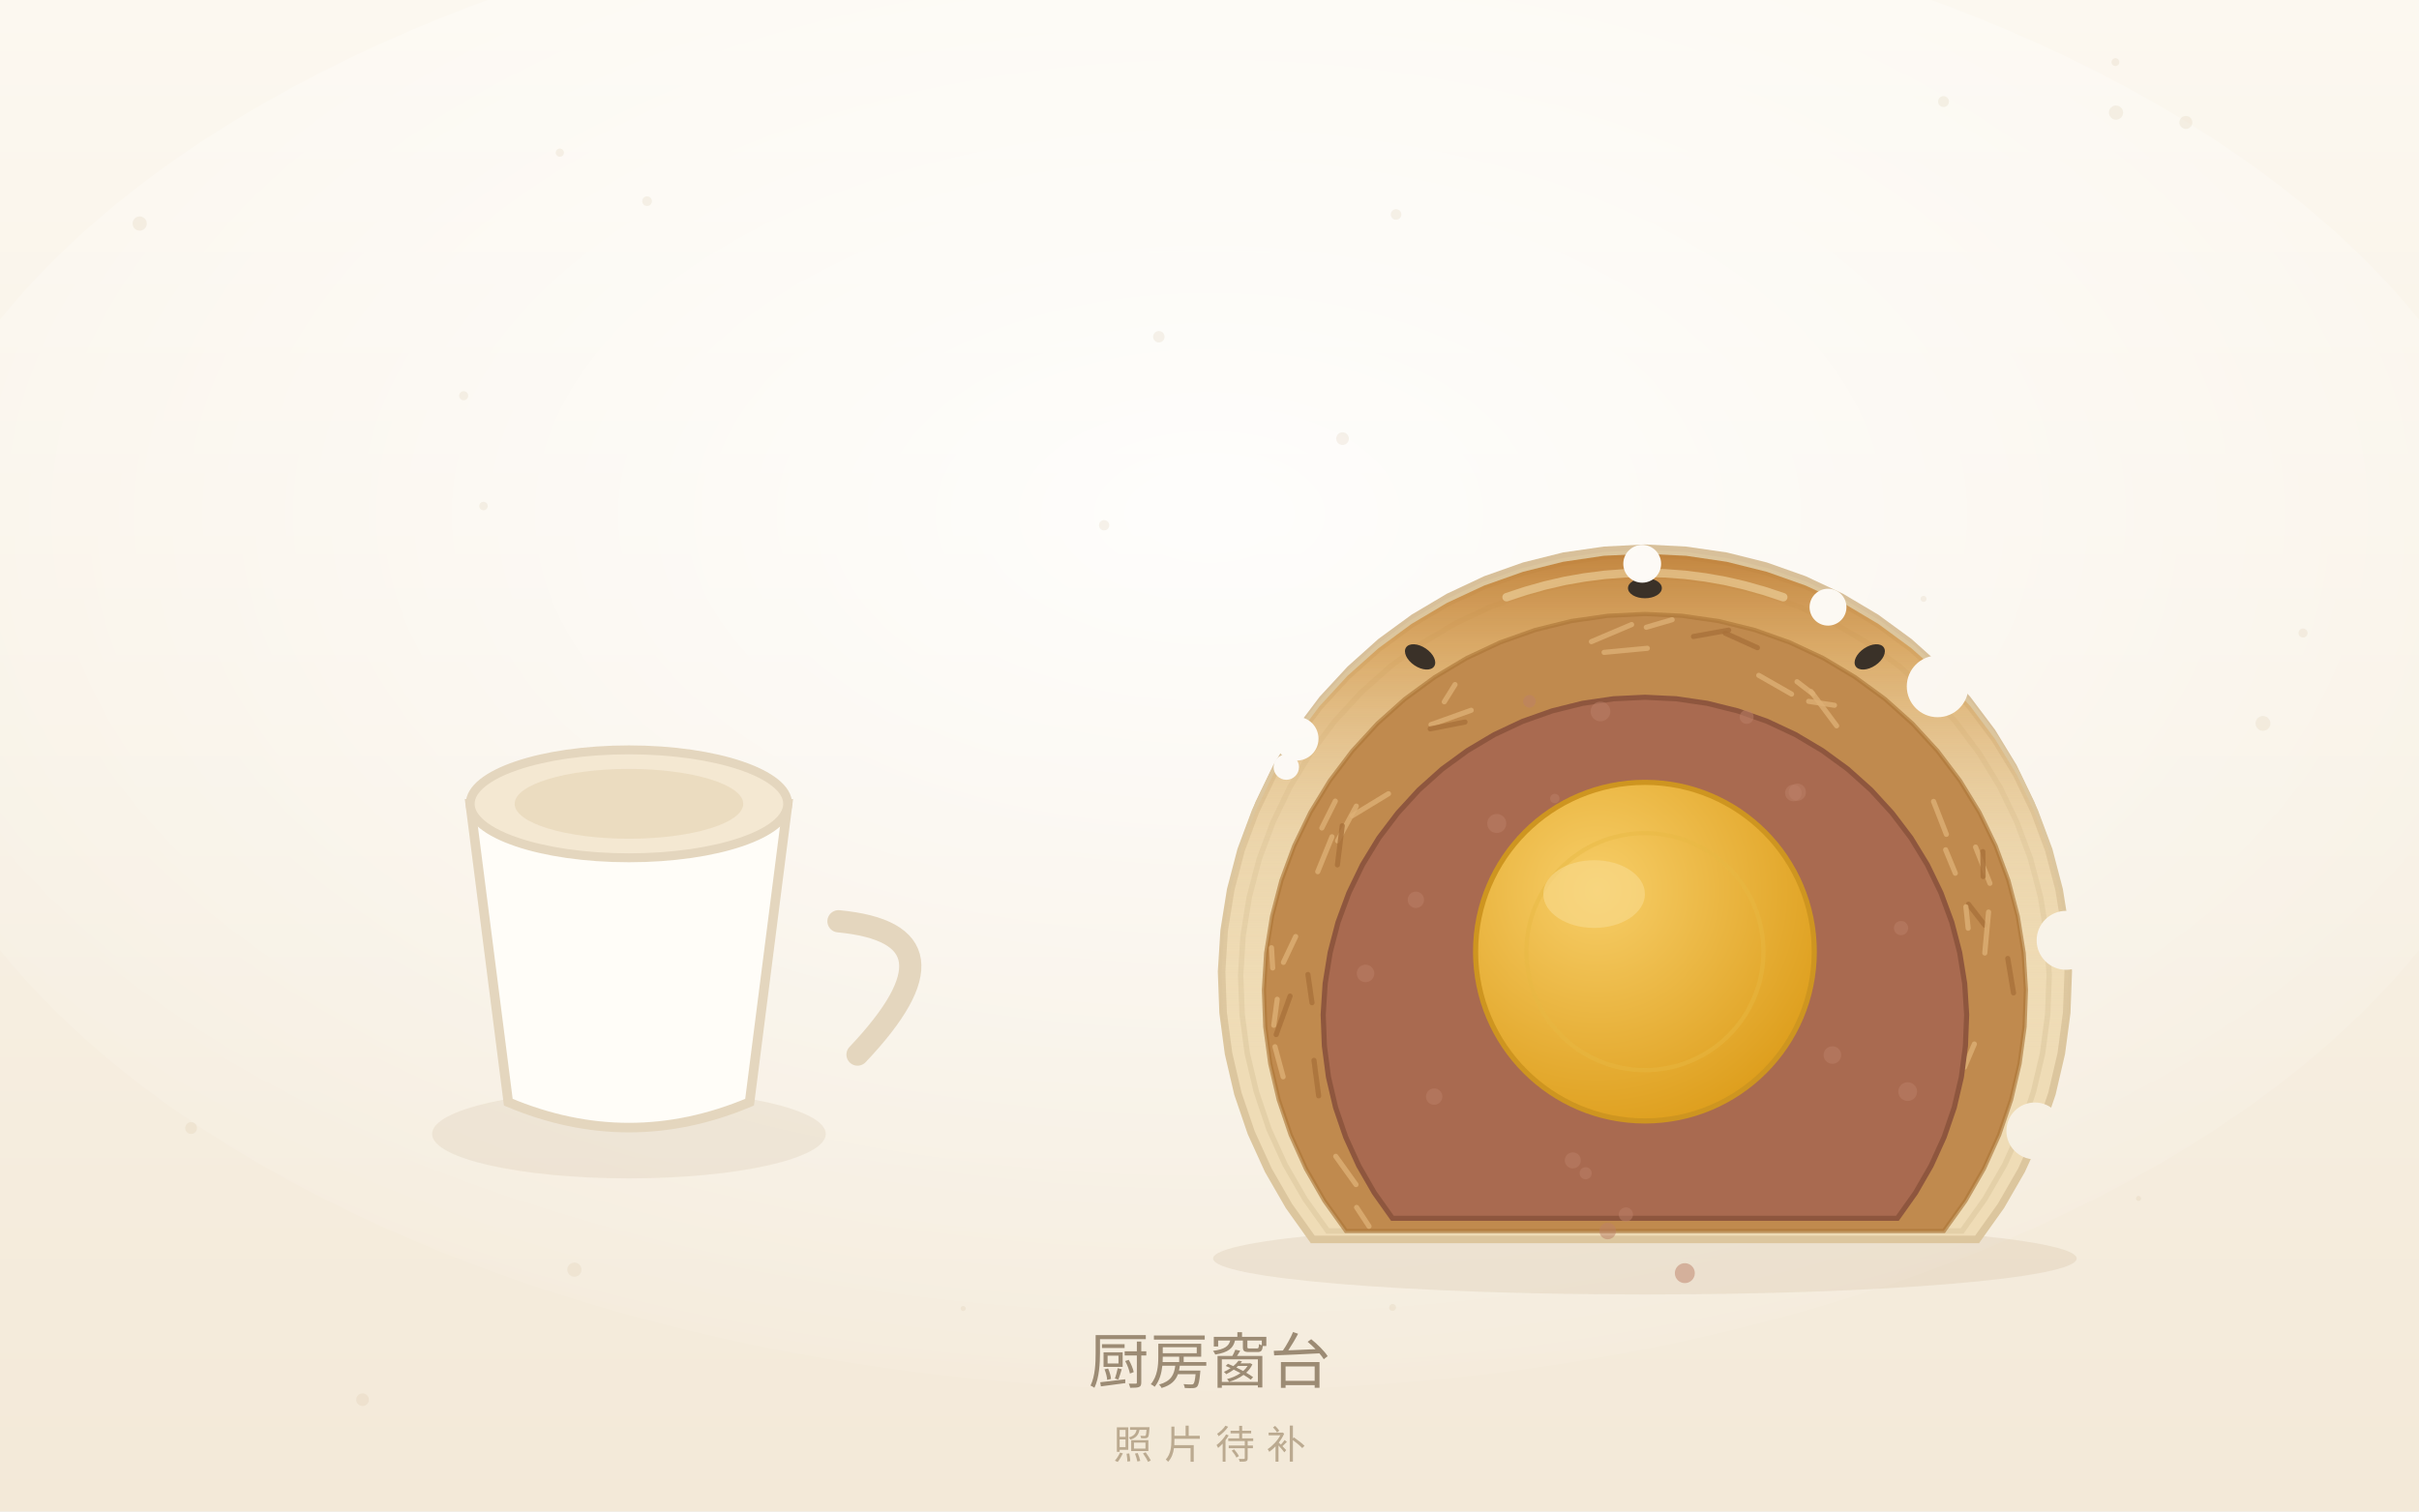
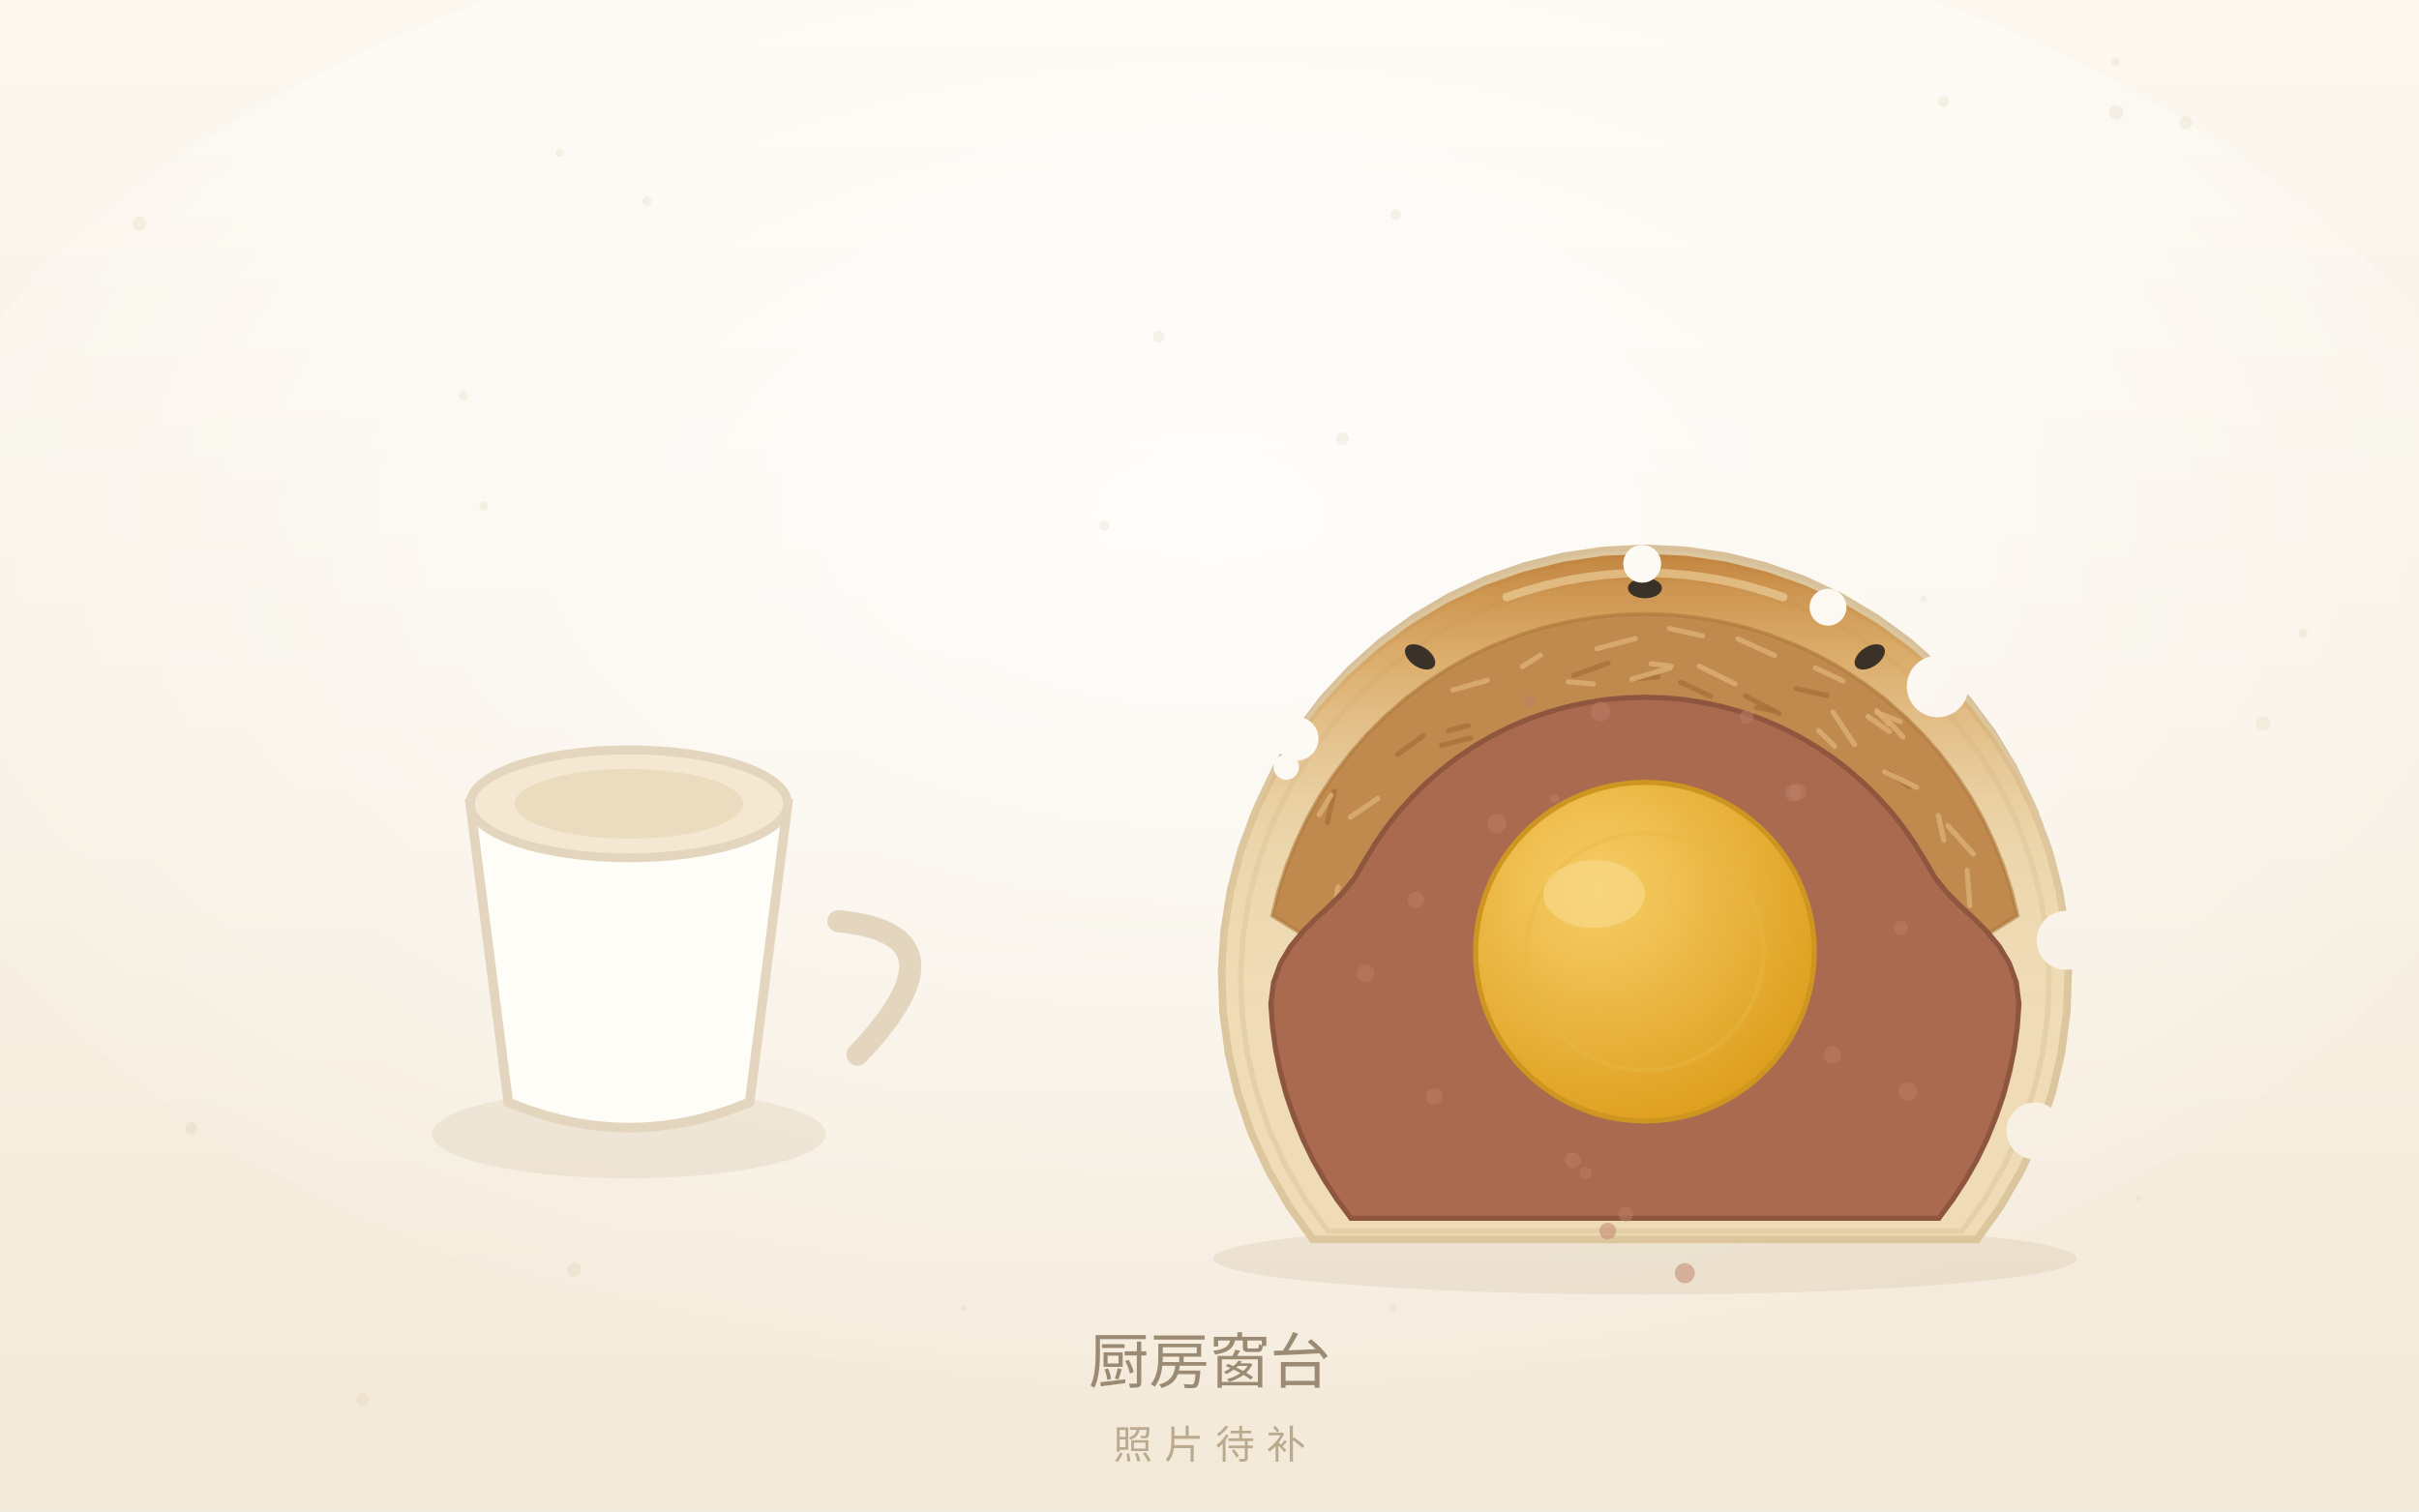
<svg xmlns="http://www.w3.org/2000/svg" viewBox="0 0 1600 1000" width="1600" height="1000" role="img" aria-label="厨房窗台">
  <defs>
    <linearGradient id="bg" x1="0" y1="0" x2="0" y2="1">
      <stop offset="0" stop-color="#FCF8F0" />
      <stop offset="1" stop-color="#F3E9D8" />
    </linearGradient>
    <radialGradient id="glow" cx="50%" cy="42%" r="62%">
      <stop offset="0" stop-color="#FFFFFF" stop-opacity="0.85" />
      <stop offset="1" stop-color="#FFFFFF" stop-opacity="0" />
    </radialGradient>
    <radialGradient id="yolk" cx="36%" cy="32%" r="72%">
      <stop offset="0" stop-color="#F7CE68" />
      <stop offset="1" stop-color="#DE9F1E" />
    </radialGradient>
    <radialGradient id="wash" cx="40%" cy="34%" r="70%">
      <stop offset="0" stop-color="#E9BE84" stop-opacity="0.95" />
      <stop offset="1" stop-color="#D9A75E" stop-opacity="0.75" />
    </radialGradient>
  </defs>
  <rect width="1600" height="1000" fill="url(#bg)" />
  <ellipse cx="800" cy="420" rx="880" ry="500" fill="url(#glow)" />
  <circle cx="1399.6" cy="74.5" r="4.7" fill="#C9B48F" opacity="0.16" />
  <circle cx="1285.5" cy="67.2" r="3.6" fill="#C9B48F" opacity="0.16" />
  <circle cx="1523.3" cy="418.8" r="3" fill="#C9B48F" opacity="0.16" />
  <circle cx="1179.6" cy="545.8" r="4.3" fill="#C9B48F" opacity="0.16" />
  <circle cx="921.1" cy="865" r="2.3" fill="#C9B48F" opacity="0.16" />
  <circle cx="1414.5" cy="792.9" r="1.7" fill="#C9B48F" opacity="0.16" />
  <circle cx="126.4" cy="746.3" r="3.9" fill="#C9B48F" opacity="0.16" />
  <circle cx="923.4" cy="141.9" r="3.5" fill="#C9B48F" opacity="0.16" />
  <circle cx="1272.3" cy="396.2" r="2" fill="#C9B48F" opacity="0.16" />
  <circle cx="239.8" cy="926" r="4.2" fill="#C9B48F" opacity="0.16" />
  <circle cx="92.4" cy="147.9" r="4.7" fill="#C9B48F" opacity="0.16" />
  <circle cx="1496.8" cy="478.6" r="4.9" fill="#C9B48F" opacity="0.16" />
  <circle cx="319.8" cy="334.8" r="2.8" fill="#C9B48F" opacity="0.16" />
  <circle cx="428" cy="133.1" r="3.2" fill="#C9B48F" opacity="0.16" />
  <circle cx="888" cy="290.2" r="4.2" fill="#C9B48F" opacity="0.16" />
  <circle cx="766.5" cy="222.8" r="3.8" fill="#C9B48F" opacity="0.16" />
  <circle cx="730.3" cy="347.5" r="3.4" fill="#C9B48F" opacity="0.16" />
  <circle cx="1445.8" cy="81" r="4.3" fill="#C9B48F" opacity="0.16" />
  <circle cx="379.9" cy="840" r="4.7" fill="#C9B48F" opacity="0.16" />
  <circle cx="1399.2" cy="41.1" r="2.6" fill="#C9B48F" opacity="0.16" />
  <circle cx="370.3" cy="101" r="2.7" fill="#C9B48F" opacity="0.16" />
  <circle cx="1160" cy="436.3" r="3.1" fill="#C9B48F" opacity="0.16" />
  <circle cx="1234.8" cy="463.8" r="1.8" fill="#C9B48F" opacity="0.16" />
  <circle cx="1261.5" cy="600.1" r="3.5" fill="#C9B48F" opacity="0.16" />
  <circle cx="306.7" cy="261.8" r="3" fill="#C9B48F" opacity="0.16" />
  <circle cx="637.1" cy="865.7" r="1.7" fill="#C9B48F" opacity="0.16" />
  <g>
    <g transform="translate(416 620)">
      <ellipse cy="130.2" rx="130.2" ry="29.4" fill="#B79B73" opacity="0.14" />
      <path d="M138.6 -10.5 q 88.2 8.4 12.6 88.2" fill="none" stroke="#E4D6BE" stroke-width="14.7" stroke-linecap="round" />
      <path d="M-105 -88.2 h 210 l -25.2 197.4 q -79.8 33.6 -159.6 0 z" fill="#FFFDF8" stroke="#E4D6BE" stroke-width="6.3" />
      <ellipse cy="-88.2" rx="105" ry="35.7" fill="#F4E8D2" stroke="#E4D6BE" stroke-width="5.9" />
      <ellipse cy="-88.2" rx="75.6" ry="23.1" fill="#E9D9BC" opacity="0.8" />
    </g>
    <g>
      <defs>
        <mask id="nib-1088-820-280" maskUnits="userSpaceOnUse" x="696" y="232" width="784" height="784">
          <rect x="696" y="232" width="784" height="784" fill="#fff" />
          <circle cx="850.8" cy="507.5" r="8.4" fill="#000" />
          <circle cx="1209.1" cy="401.7" r="12.2" fill="#000" />
          <circle cx="1086.2" cy="373" r="12.5" fill="#000" />
          <circle cx="857.6" cy="488.7" r="14.5" fill="#000" />
          <circle cx="860.2" cy="488.1" r="10.9" fill="#000" />
          <circle cx="1366.6" cy="622.1" r="19.5" fill="#000" />
          <circle cx="1281.6" cy="454.1" r="20.4" fill="#000" />
          <circle cx="1345.9" cy="748.2" r="18.8" fill="#000" />
        </mask>
      </defs>
      <ellipse cx="1088" cy="832.6" rx="285.6" ry="23.8" fill="#B79B73" opacity="0.16" />
      <g mask="url(#nib-1088-820-280)">
        <path d="M 868.3 813.8 L 852.5 791.7 L 838.9 768 L 827.6 743.2 L 818.8 717.4 L 812.6 690.9 L 809 663.9 L 808 636.6 L 809.7 609.4 L 814 582.5 L 820.9 556.2 L 830.4 530.6 L 842.2 506.1 L 856.4 482.8 L 872.8 461 L 891.3 441 L 911.6 422.8 L 933.6 406.7 L 957 392.8 L 981.7 381.2 L 1007.4 372.1 L 1033.8 365.5 L 1060.8 361.6 L 1088 360.2 L 1115.2 361.6 L 1142.2 365.5 L 1168.6 372.1 L 1194.3 381.2 L 1219 392.8 L 1242.4 406.7 L 1264.4 422.8 L 1284.7 441 L 1303.2 461 L 1319.6 482.8 L 1333.8 506.1 L 1345.6 530.6 L 1355.1 556.2 L 1362 582.5 L 1366.3 609.4 L 1368 636.6 L 1367 663.9 L 1363.4 690.9 L 1357.2 717.4 L 1348.4 743.2 L 1337.1 768 L 1323.5 791.7 L 1307.7 813.8 Z" fill="#D8C09A" />
        <path d="M 868.3 820 L 852.5 797.8 L 838.9 774.2 L 827.6 749.4 L 818.8 723.6 L 812.6 697 L 809 670 L 808 642.8 L 809.7 615.6 L 814 588.7 L 820.9 562.3 L 830.4 536.8 L 842.2 512.2 L 856.4 489 L 872.8 467.2 L 891.3 447.1 L 911.6 429 L 933.6 412.8 L 957 398.9 L 981.7 387.4 L 1007.4 378.3 L 1033.8 371.7 L 1060.8 367.7 L 1088 366.4 L 1115.2 367.7 L 1142.2 371.7 L 1168.6 378.3 L 1194.3 387.4 L 1219 398.9 L 1242.4 412.8 L 1264.4 429 L 1284.7 447.1 L 1303.2 467.2 L 1319.6 489 L 1333.8 512.2 L 1345.6 536.8 L 1355.1 562.3 L 1362 588.7 L 1366.3 615.6 L 1368 642.8 L 1367 670 L 1363.4 697 L 1357.2 723.6 L 1348.4 749.4 L 1337.1 774.2 L 1323.5 797.8 L 1307.7 820 Z" fill="#EFDCB6" stroke="#DCC69E" stroke-width="5" />
        <path d="M 878.2 814.4 L 863.1 793.2 L 850.1 770.7 L 839.3 747 L 831 722.3 L 825 697 L 821.6 671.2 L 820.6 645.2 L 822.2 619.2 L 826.3 593.5 L 832.9 568.3 L 842 543.9 L 853.3 520.5 L 866.9 498.3 L 882.5 477.5 L 900.1 458.3 L 919.5 441 L 940.5 425.6 L 962.9 412.3 L 986.5 401.2 L 1011 392.5 L 1036.3 386.3 L 1062 382.5 L 1088 381.2 L 1114 382.5 L 1139.7 386.3 L 1165 392.5 L 1189.5 401.2 L 1213.1 412.3 L 1235.5 425.6 L 1256.5 441 L 1275.9 458.3 L 1293.5 477.5 L 1309.1 498.3 L 1322.7 520.5 L 1334 543.9 L 1343.1 568.3 L 1349.7 593.5 L 1353.8 619.2 L 1355.4 645.2 L 1354.4 671.2 L 1351 697 L 1345 722.3 L 1336.7 747 L 1325.9 770.7 L 1312.9 793.2 L 1297.8 814.4 Z" fill="none" stroke="#E4D0A8" stroke-width="3.6" />
        <linearGradient id="wash-1088-820-280" gradientUnits="userSpaceOnUse" x1="0" y1="366.4" x2="0" y2="820">
          <stop offset="0" stop-color="#BE7C33" stop-opacity="0.9" />
          <stop offset="0.14" stop-color="#D2974A" stop-opacity="0.72" />
          <stop offset="0.42" stop-color="#E6C795" stop-opacity="0.34" />
          <stop offset="0.72" stop-color="#EFDCB6" stop-opacity="0" />
        </linearGradient>
        <path d="M 868.3 820 L 852.5 797.8 L 838.9 774.2 L 827.6 749.4 L 818.8 723.6 L 812.6 697 L 809 670 L 808 642.8 L 809.7 615.6 L 814 588.7 L 820.9 562.3 L 830.4 536.8 L 842.2 512.2 L 856.4 489 L 872.8 467.2 L 891.3 447.1 L 911.6 429 L 933.6 412.8 L 957 398.9 L 981.7 387.4 L 1007.4 378.3 L 1033.8 371.7 L 1060.8 367.7 L 1088 366.4 L 1115.2 367.7 L 1142.2 371.7 L 1168.6 378.3 L 1194.3 387.4 L 1219 398.9 L 1242.4 412.8 L 1264.4 429 L 1284.7 447.1 L 1303.2 467.2 L 1319.6 489 L 1333.8 512.2 L 1345.6 536.8 L 1355.1 562.3 L 1362 588.7 L 1366.3 615.6 L 1368 642.8 L 1367 670 L 1363.4 697 L 1357.2 723.6 L 1348.4 749.4 L 1337.1 774.2 L 1323.5 797.8 L 1307.7 820 Z" fill="url(#wash-1088-820-280)" />
        <path d="M 996.5 395.1 L 1009.2 390.9 L 1022 387.3 L 1035 384.3 L 1048.1 382 L 1061.4 380.3 L 1074.7 379.3 L 1088 379 L 1101.3 379.3 L 1114.6 380.3 L 1127.9 382 L 1141 384.3 L 1154 387.3 L 1166.8 390.9 L 1179.5 395.1" fill="none" stroke="#F7E3B4" stroke-width="5.6" stroke-linecap="round" opacity="0.5" />
        <clipPath id="floss-1088-820-280">
-           <path d="M 890.3 814.4 L 876 794.4 L 863.8 773.2 L 853.7 750.8 L 845.8 727.6 L 840.2 703.7 L 836.9 679.4 L 836 654.9 L 837.5 630.4 L 841.4 606.2 L 847.6 582.5 L 856.1 559.5 L 866.8 537.4 L 879.6 516.5 L 894.4 496.9 L 911 478.8 L 929.2 462.5 L 949 448 L 970.1 435.4 L 992.3 425 L 1015.4 416.8 L 1039.2 410.9 L 1063.5 407.4 L 1088 406.2 L 1112.5 407.4 L 1136.8 410.9 L 1160.6 416.8 L 1183.7 425 L 1205.9 435.4 L 1227 448 L 1246.8 462.5 L 1265 478.8 L 1281.6 496.9 L 1296.4 516.5 L 1309.2 537.4 L 1319.9 559.5 L 1328.4 582.5 L 1334.6 606.2 L 1338.5 630.4 L 1340 654.9 L 1339.1 679.4 L 1335.8 703.7 L 1330.2 727.6 L 1322.3 750.8 L 1312.2 773.2 L 1300 794.4 L 1285.7 814.4 Z" />
+           <path d="M 841.5 605.8 L 845.6 589.1 L 850.9 572.8 L 857.3 556.9 L 864.7 541.4 L 873.1 526.5 L 882.6 512.2 L 893 498.5 L 904.3 485.7 L 916.5 473.6 L 929.4 462.3 L 943.1 452 L 957.5 442.6 L 972.4 434.2 L 987.9 426.9 L 1003.9 420.6 L 1020.2 415.4 L 1036.9 411.4 L 1053.8 408.5 L 1070.9 406.7 L 1088 406.2 L 1105.1 406.7 L 1122.2 408.5 L 1139.1 411.4 L 1155.8 415.4 L 1172.1 420.6 L 1188.1 426.9 L 1203.6 434.2 L 1218.5 442.6 L 1232.9 452 L 1246.6 462.3 L 1259.5 473.6 L 1271.7 485.7 L 1283 498.5 L 1293.4 512.2 L 1302.9 526.5 L 1311.3 541.4 L 1318.7 556.9 L 1325.1 572.8 L 1330.4 589.1 L 1334.5 605.8 L 1296.1 629.8 L 1292.7 615.8 L 1288.2 602 L 1282.9 588.5 L 1276.6 575.5 L 1269.4 562.9 L 1261.5 550.8 L 1252.7 539.3 L 1243.1 528.4 L 1232.9 518.2 L 1221.9 508.7 L 1210.4 500 L 1198.2 492 L 1185.6 485 L 1172.5 478.8 L 1159 473.5 L 1145.2 469.1 L 1131.2 465.7 L 1116.9 463.2 L 1102.5 461.8 L 1088 461.3 L 1073.5 461.8 L 1059.1 463.2 L 1044.8 465.7 L 1030.8 469.1 L 1017 473.5 L 1003.5 478.8 L 990.4 485 L 977.8 492 L 965.6 500 L 954.1 508.7 L 943.1 518.2 L 932.9 528.4 L 923.3 539.3 L 914.5 550.8 L 906.6 562.9 L 899.4 575.5 L 893.1 588.5 L 887.8 602 L 883.3 615.8 L 879.9 629.8 Z" />
        </clipPath>
-         <path d="M 890.3 814.4 L 876 794.4 L 863.8 773.2 L 853.7 750.8 L 845.8 727.6 L 840.2 703.7 L 836.9 679.4 L 836 654.9 L 837.5 630.4 L 841.4 606.2 L 847.6 582.5 L 856.1 559.5 L 866.8 537.4 L 879.6 516.5 L 894.4 496.9 L 911 478.8 L 929.2 462.5 L 949 448 L 970.1 435.4 L 992.3 425 L 1015.4 416.8 L 1039.2 410.9 L 1063.5 407.4 L 1088 406.2 L 1112.5 407.4 L 1136.8 410.9 L 1160.6 416.8 L 1183.7 425 L 1205.9 435.4 L 1227 448 L 1246.8 462.5 L 1265 478.8 L 1281.6 496.9 L 1296.4 516.5 L 1309.2 537.4 L 1319.9 559.5 L 1328.4 582.5 L 1334.6 606.2 L 1338.5 630.4 L 1340 654.9 L 1339.1 679.4 L 1335.8 703.7 L 1330.2 727.6 L 1322.3 750.8 L 1312.2 773.2 L 1300 794.4 L 1285.7 814.4 Z" fill="#C08A4E" />
-         <path d="M 890.3 814.4 L 876 794.4 L 863.8 773.2 L 853.7 750.8 L 845.8 727.6 L 840.2 703.7 L 836.9 679.4 L 836 654.9 L 837.5 630.4 L 841.4 606.2 L 847.6 582.5 L 856.1 559.5 L 866.8 537.4 L 879.6 516.5 L 894.4 496.9 L 911 478.8 L 929.2 462.5 L 949 448 L 970.1 435.4 L 992.3 425 L 1015.4 416.8 L 1039.2 410.9 L 1063.5 407.4 L 1088 406.2 L 1112.5 407.4 L 1136.8 410.9 L 1160.6 416.8 L 1183.7 425 L 1205.9 435.4 L 1227 448 L 1246.8 462.5 L 1265 478.8 L 1281.6 496.9 L 1296.4 516.5 L 1309.2 537.4 L 1319.9 559.5 L 1328.4 582.5 L 1334.6 606.2 L 1338.5 630.4 L 1340 654.9 L 1339.1 679.4 L 1335.8 703.7 L 1330.2 727.6 L 1322.3 750.8 L 1312.2 773.2 L 1300 794.4 L 1285.7 814.4 Z" fill="none" stroke="#AC7638" stroke-width="2.8" opacity="0.65" />
+         <path d="M 841.5 605.8 L 845.6 589.1 L 850.9 572.8 L 857.3 556.9 L 864.7 541.4 L 873.1 526.5 L 882.6 512.2 L 893 498.5 L 904.3 485.7 L 916.5 473.6 L 929.4 462.3 L 943.1 452 L 957.5 442.6 L 972.4 434.2 L 987.9 426.9 L 1003.9 420.6 L 1020.2 415.4 L 1036.9 411.4 L 1053.8 408.5 L 1070.9 406.7 L 1088 406.2 L 1105.1 406.7 L 1122.2 408.5 L 1139.1 411.4 L 1155.8 415.4 L 1172.1 420.6 L 1188.1 426.9 L 1203.6 434.2 L 1218.5 442.6 L 1232.9 452 L 1246.6 462.3 L 1259.5 473.6 L 1271.7 485.7 L 1283 498.5 L 1293.4 512.2 L 1302.9 526.5 L 1311.3 541.4 L 1318.7 556.9 L 1325.1 572.8 L 1330.4 589.1 L 1334.5 605.8 L 1296.1 629.8 L 1292.7 615.8 L 1288.2 602 L 1282.9 588.5 L 1276.6 575.5 L 1269.4 562.9 L 1261.5 550.8 L 1252.7 539.3 L 1243.1 528.4 L 1232.9 518.2 L 1221.9 508.7 L 1210.4 500 L 1198.2 492 L 1185.6 485 L 1172.5 478.8 L 1159 473.5 L 1145.2 469.1 L 1131.2 465.7 L 1116.9 463.2 L 1102.5 461.8 L 1088 461.3 L 1073.5 461.8 L 1059.1 463.2 L 1044.8 465.7 L 1030.8 469.1 L 1017 473.5 L 1003.5 478.8 L 990.4 485 L 977.8 492 L 965.6 500 L 954.1 508.7 L 943.1 518.2 L 932.9 528.4 L 923.3 539.3 L 914.5 550.8 L 906.6 562.9 L 899.4 575.5 L 893.1 588.5 L 887.8 602 L 883.3 615.8 L 879.9 629.8 Z" fill="#C08A4E" />
+         <path d="M 841.5 605.8 L 845.6 589.1 L 850.9 572.8 L 857.3 556.9 L 864.7 541.4 L 873.1 526.5 L 882.6 512.2 L 893 498.5 L 904.3 485.7 L 916.5 473.6 L 929.4 462.3 L 943.1 452 L 957.5 442.6 L 972.4 434.2 L 987.9 426.9 L 1003.9 420.6 L 1020.2 415.4 L 1036.9 411.4 L 1053.8 408.5 L 1070.9 406.7 L 1088 406.2 L 1105.1 406.7 L 1122.2 408.5 L 1139.1 411.4 L 1155.8 415.4 L 1172.1 420.6 L 1188.1 426.9 L 1203.6 434.2 L 1218.5 442.6 L 1232.9 452 L 1246.6 462.3 L 1259.5 473.6 L 1271.7 485.7 L 1283 498.5 L 1293.4 512.2 L 1302.9 526.5 L 1311.3 541.4 L 1318.7 556.9 L 1325.1 572.8 L 1330.4 589.1 L 1334.5 605.8 L 1296.1 629.8 L 1292.7 615.8 L 1288.2 602 L 1282.9 588.5 L 1276.6 575.5 L 1269.4 562.9 L 1261.5 550.8 L 1252.7 539.3 L 1243.1 528.4 L 1232.9 518.2 L 1221.9 508.7 L 1210.4 500 L 1198.2 492 L 1185.6 485 L 1172.5 478.8 L 1159 473.5 L 1145.2 469.1 L 1131.2 465.7 L 1116.9 463.2 L 1102.5 461.8 L 1088 461.3 L 1073.5 461.8 L 1059.1 463.2 L 1044.8 465.7 L 1030.8 469.1 L 1017 473.5 L 1003.5 478.8 L 990.4 485 L 977.8 492 L 965.6 500 L 954.1 508.7 L 943.1 518.2 L 932.9 528.4 L 923.3 539.3 L 914.5 550.8 L 906.6 562.9 L 899.4 575.5 L 893.1 588.5 L 887.8 602 L 883.3 615.8 L 879.9 629.8 Z" fill="none" stroke="#AC7638" stroke-width="2.5" opacity="0.6" />
        <g clip-path="url(#floss-1088-820-280)">
-           <line x1="867.8" y1="663.4" x2="865.1" y2="644.7" stroke="#A9713A" stroke-width="3.4" stroke-linecap="round" opacity="0.8" />
-           <line x1="977.9" y1="853" x2="964.8" y2="836.7" stroke="#A9713A" stroke-width="3.4" stroke-linecap="round" opacity="0.8" />
-           <line x1="946.5" y1="479.4" x2="973.1" y2="469.9" stroke="#DDAF74" stroke-width="3.4" stroke-linecap="round" opacity="0.8" />
-           <line x1="894.4" y1="539.7" x2="918.4" y2="525.1" stroke="#DDAF74" stroke-width="3.4" stroke-linecap="round" opacity="0.8" />
-           <line x1="1197.9" y1="457.5" x2="1214.8" y2="480.2" stroke="#DDAF74" stroke-width="3.4" stroke-linecap="round" opacity="0.8" />
-           <line x1="960.7" y1="857.2" x2="943.3" y2="850.5" stroke="#A9713A" stroke-width="3.4" stroke-linecap="round" opacity="0.8" />
-           <line x1="1188.6" y1="451" x2="1199" y2="459" stroke="#DDAF74" stroke-width="3.4" stroke-linecap="round" opacity="0.8" />
-           <line x1="1196.3" y1="464" x2="1213.4" y2="466.6" stroke="#DDAF74" stroke-width="3.4" stroke-linecap="round" opacity="0.8" />
-           <line x1="871.6" y1="576.7" x2="881" y2="553.6" stroke="#DDAF74" stroke-width="3.4" stroke-linecap="round" opacity="0.8" />
-           <line x1="1059.5" y1="906.7" x2="1034.7" y2="900.4" stroke="#DDAF74" stroke-width="3.4" stroke-linecap="round" opacity="0.8" />
-           <line x1="896.9" y1="783.7" x2="883.5" y2="765" stroke="#DDAF74" stroke-width="3.4" stroke-linecap="round" opacity="0.8" />
-           <line x1="905.5" y1="811.3" x2="897.3" y2="798.8" stroke="#DDAF74" stroke-width="3.4" stroke-linecap="round" opacity="0.8" />
-           <line x1="1305.9" y1="690.7" x2="1299.4" y2="706" stroke="#DDAF74" stroke-width="3.4" stroke-linecap="round" opacity="0.8" />
-           <line x1="955.3" y1="464.3" x2="962.4" y2="452.9" stroke="#DDAF74" stroke-width="3.4" stroke-linecap="round" opacity="0.8" />
-           <line x1="1278.9" y1="530.2" x2="1287.4" y2="552" stroke="#DDAF74" stroke-width="3.4" stroke-linecap="round" opacity="0.8" />
-           <line x1="1210.9" y1="858" x2="1195.7" y2="872.6" stroke="#A9713A" stroke-width="3.4" stroke-linecap="round" opacity="0.8" />
-           <line x1="946" y1="482.2" x2="969" y2="477.7" stroke="#A9713A" stroke-width="3.4" stroke-linecap="round" opacity="0.8" />
-           <line x1="1156.6" y1="887.4" x2="1138.2" y2="886.5" stroke="#DDAF74" stroke-width="3.4" stroke-linecap="round" opacity="0.8" />
-           <line x1="1120.1" y1="421.1" x2="1143.4" y2="416.9" stroke="#A9713A" stroke-width="3.4" stroke-linecap="round" opacity="0.8" />
-           <line x1="848.7" y1="712.4" x2="843.3" y2="692.5" stroke="#DDAF74" stroke-width="3.4" stroke-linecap="round" opacity="0.8" />
-           <line x1="942.5" y1="838.3" x2="925.8" y2="831.6" stroke="#A9713A" stroke-width="3.4" stroke-linecap="round" opacity="0.8" />
-           <line x1="1306.7" y1="560.4" x2="1316.2" y2="584.4" stroke="#DDAF74" stroke-width="3.4" stroke-linecap="round" opacity="0.8" />
-           <line x1="1156.8" y1="864.9" x2="1135.2" y2="874.2" stroke="#A9713A" stroke-width="3.4" stroke-linecap="round" opacity="0.8" />
-           <line x1="872.2" y1="725" x2="869.1" y2="701.5" stroke="#A9713A" stroke-width="3.4" stroke-linecap="round" opacity="0.8" />
-           <line x1="1061" y1="431.6" x2="1089.6" y2="428.9" stroke="#DDAF74" stroke-width="3.4" stroke-linecap="round" opacity="0.8" />
-           <line x1="1311.5" y1="563.4" x2="1311.7" y2="579.9" stroke="#A9713A" stroke-width="3.4" stroke-linecap="round" opacity="0.8" />
-           <line x1="874.3" y1="547.8" x2="883.2" y2="530" stroke="#DDAF74" stroke-width="3.4" stroke-linecap="round" opacity="0.8" />
-           <line x1="1080.1" y1="899.9" x2="1063.7" y2="905.1" stroke="#A9713A" stroke-width="3.4" stroke-linecap="round" opacity="0.8" />
-           <line x1="1088.9" y1="415" x2="1106" y2="410" stroke="#DDAF74" stroke-width="3.4" stroke-linecap="round" opacity="0.8" />
-           <line x1="1163.3" y1="446.8" x2="1185" y2="459.2" stroke="#DDAF74" stroke-width="3.4" stroke-linecap="round" opacity="0.8" />
-           <line x1="884.7" y1="556.3" x2="897.1" y2="533.3" stroke="#DDAF74" stroke-width="3.4" stroke-linecap="round" opacity="0.8" />
-           <line x1="1052.6" y1="424.5" x2="1079.2" y2="413.2" stroke="#DDAF74" stroke-width="3.4" stroke-linecap="round" opacity="0.8" />
-           <line x1="1119.9" y1="890.5" x2="1097.2" y2="896.7" stroke="#A9713A" stroke-width="3.4" stroke-linecap="round" opacity="0.8" />
-           <line x1="1141.1" y1="418.9" x2="1162.4" y2="428.5" stroke="#A9713A" stroke-width="3.4" stroke-linecap="round" opacity="0.8" />
-           <line x1="1302" y1="598.2" x2="1312.8" y2="612.1" stroke="#A9713A" stroke-width="3.4" stroke-linecap="round" opacity="0.8" />
-           <line x1="1286.9" y1="562.2" x2="1293.3" y2="577.7" stroke="#DDAF74" stroke-width="3.4" stroke-linecap="round" opacity="0.8" />
-           <line x1="1315.3" y1="603.4" x2="1312.8" y2="630.5" stroke="#DDAF74" stroke-width="3.4" stroke-linecap="round" opacity="0.8" />
-           <line x1="848.9" y1="636.7" x2="857" y2="619.6" stroke="#DDAF74" stroke-width="3.4" stroke-linecap="round" opacity="0.8" />
-           <line x1="1328" y1="634.1" x2="1331.8" y2="656.9" stroke="#A9713A" stroke-width="3.4" stroke-linecap="round" opacity="0.8" />
-           <line x1="1163" y1="872.6" x2="1141.1" y2="870.6" stroke="#A9713A" stroke-width="3.4" stroke-linecap="round" opacity="0.8" />
-           <line x1="842.5" y1="678.3" x2="844.8" y2="661.1" stroke="#DDAF74" stroke-width="3.4" stroke-linecap="round" opacity="0.8" />
-           <line x1="844.1" y1="684.5" x2="853.3" y2="659" stroke="#A9713A" stroke-width="3.4" stroke-linecap="round" opacity="0.8" />
-           <line x1="884.6" y1="572.2" x2="887.8" y2="546.3" stroke="#A9713A" stroke-width="3.4" stroke-linecap="round" opacity="0.8" />
-           <line x1="1300.3" y1="599.9" x2="1301.8" y2="614.1" stroke="#DDAF74" stroke-width="3.4" stroke-linecap="round" opacity="0.8" />
-           <line x1="841.8" y1="640.4" x2="841" y2="627" stroke="#DDAF74" stroke-width="3.4" stroke-linecap="round" opacity="0.8" />
-           <line x1="1224.2" y1="853.9" x2="1203.7" y2="866.8" stroke="#DDAF74" stroke-width="3.4" stroke-linecap="round" opacity="0.8" />
+           <line x1="1082.7" y1="449.1" x2="1096.6" y2="447.7" stroke="#A9713A" stroke-width="3.4" stroke-linecap="round" opacity="0.8" />
+           <line x1="877.9" y1="544.2" x2="882.6" y2="523.4" stroke="#A9713A" stroke-width="3.4" stroke-linecap="round" opacity="0.8" />
+           <line x1="1249.8" y1="478" x2="1258.6" y2="487.5" stroke="#DDAF74" stroke-width="3.4" stroke-linecap="round" opacity="0.8" />
+           <line x1="1288.3" y1="546.2" x2="1305.2" y2="565" stroke="#DDAF74" stroke-width="3.4" stroke-linecap="round" opacity="0.8" />
+           <line x1="1249" y1="510.9" x2="1262.8" y2="520.5" stroke="#A9713A" stroke-width="3.4" stroke-linecap="round" opacity="0.8" />
+           <line x1="1246.6" y1="510.6" x2="1267.7" y2="520.9" stroke="#DDAF74" stroke-width="3.4" stroke-linecap="round" opacity="0.8" />
+           <line x1="953.5" y1="493.1" x2="972.8" y2="488.2" stroke="#A9713A" stroke-width="3.4" stroke-linecap="round" opacity="0.8" />
+           <line x1="1056.2" y1="429.2" x2="1081.7" y2="422.4" stroke="#DDAF74" stroke-width="3.4" stroke-linecap="round" opacity="0.8" />
+           <line x1="1235.5" y1="474" x2="1249.7" y2="484" stroke="#DDAF74" stroke-width="3.4" stroke-linecap="round" opacity="0.8" />
+           <line x1="1092.2" y1="439.1" x2="1105.4" y2="440.7" stroke="#DDAF74" stroke-width="3.4" stroke-linecap="round" opacity="0.8" />
+           <line x1="881.8" y1="605.8" x2="885" y2="586.7" stroke="#DDAF74" stroke-width="3.4" stroke-linecap="round" opacity="0.8" />
+           <line x1="1154.4" y1="460.3" x2="1176.8" y2="472.1" stroke="#A9713A" stroke-width="3.4" stroke-linecap="round" opacity="0.8" />
+           <line x1="1188.1" y1="455.6" x2="1208.4" y2="460.1" stroke="#A9713A" stroke-width="3.4" stroke-linecap="round" opacity="0.8" />
+           <line x1="1079.3" y1="449.4" x2="1104.6" y2="441.9" stroke="#DDAF74" stroke-width="3.4" stroke-linecap="round" opacity="0.8" />
+           <line x1="1037.3" y1="451.1" x2="1053.8" y2="452.5" stroke="#DDAF74" stroke-width="3.4" stroke-linecap="round" opacity="0.8" />
+           <line x1="1241.4" y1="470.2" x2="1249.1" y2="478.9" stroke="#DDAF74" stroke-width="3.4" stroke-linecap="round" opacity="0.8" />
+           <line x1="1282.1" y1="539.5" x2="1285.7" y2="555.9" stroke="#DDAF74" stroke-width="3.4" stroke-linecap="round" opacity="0.8" />
+           <line x1="893.2" y1="540.6" x2="911.3" y2="528.3" stroke="#DDAF74" stroke-width="3.4" stroke-linecap="round" opacity="0.8" />
+           <line x1="1241.5" y1="471.3" x2="1256.9" y2="477.4" stroke="#DDAF74" stroke-width="3.4" stroke-linecap="round" opacity="0.8" />
+           <line x1="924.3" y1="499.2" x2="941.5" y2="486.6" stroke="#A9713A" stroke-width="3.4" stroke-linecap="round" opacity="0.8" />
+           <line x1="1212.4" y1="471.1" x2="1226.7" y2="492.7" stroke="#DDAF74" stroke-width="3.4" stroke-linecap="round" opacity="0.8" />
+           <line x1="1200.8" y1="441.9" x2="1219" y2="450.5" stroke="#DDAF74" stroke-width="3.4" stroke-linecap="round" opacity="0.8" />
+           <line x1="1040.8" y1="446.9" x2="1063.8" y2="438.6" stroke="#A9713A" stroke-width="3.4" stroke-linecap="round" opacity="0.8" />
+           <line x1="958.2" y1="483.4" x2="971" y2="480" stroke="#A9713A" stroke-width="3.4" stroke-linecap="round" opacity="0.8" />
+           <line x1="1104.2" y1="415.8" x2="1126.2" y2="420.7" stroke="#DDAF74" stroke-width="3.4" stroke-linecap="round" opacity="0.8" />
+           <line x1="1123.9" y1="440.7" x2="1147.6" y2="452.4" stroke="#DDAF74" stroke-width="3.4" stroke-linecap="round" opacity="0.8" />
+           <line x1="1202.9" y1="483.3" x2="1213.5" y2="493.7" stroke="#DDAF74" stroke-width="3.4" stroke-linecap="round" opacity="0.8" />
+           <line x1="961" y1="456.5" x2="983.7" y2="450.1" stroke="#DDAF74" stroke-width="3.4" stroke-linecap="round" opacity="0.8" />
+           <line x1="1161.8" y1="468.1" x2="1173.3" y2="470.2" stroke="#A9713A" stroke-width="3.4" stroke-linecap="round" opacity="0.8" />
+           <line x1="872.6" y1="539" x2="880.4" y2="526" stroke="#DDAF74" stroke-width="3.4" stroke-linecap="round" opacity="0.8" />
+           <line x1="1301.1" y1="575.8" x2="1302.9" y2="599.1" stroke="#DDAF74" stroke-width="3.4" stroke-linecap="round" opacity="0.8" />
+           <line x1="1149.6" y1="422.7" x2="1173.7" y2="433.7" stroke="#DDAF74" stroke-width="3.4" stroke-linecap="round" opacity="0.8" />
+           <line x1="1007" y1="441" x2="1018.8" y2="433.5" stroke="#DDAF74" stroke-width="3.4" stroke-linecap="round" opacity="0.8" />
+           <line x1="1111.5" y1="451.3" x2="1131.4" y2="460.6" stroke="#A9713A" stroke-width="3.4" stroke-linecap="round" opacity="0.8" />
        </g>
-         <path d="M 921 806 L 909 789.1 L 898.7 771.2 L 890.1 752.3 L 883.4 732.7 L 878.7 712.6 L 876 692 L 875.2 671.3 L 876.5 650.7 L 879.8 630.2 L 885 610.2 L 892.2 590.7 L 901.2 572.1 L 912 554.4 L 924.5 537.9 L 938.5 522.6 L 953.9 508.8 L 970.6 496.6 L 988.4 486 L 1007.2 477.2 L 1026.7 470.3 L 1046.8 465.3 L 1067.3 462.3 L 1088 461.3 L 1108.7 462.3 L 1129.2 465.3 L 1149.3 470.3 L 1168.8 477.2 L 1187.6 486 L 1205.4 496.6 L 1222.1 508.8 L 1237.5 522.6 L 1251.5 537.9 L 1264 554.4 L 1274.8 572.1 L 1283.8 590.7 L 1291 610.2 L 1296.2 630.2 L 1299.5 650.7 L 1300.8 671.3 L 1300 692 L 1297.3 712.6 L 1292.6 732.7 L 1285.9 752.3 L 1277.3 771.2 L 1267 789.1 L 1255 806 Z" fill="#A96A50" stroke="#8E563E" stroke-width="3.4" />
+         <path d="M 893.6 806 L 884.4 793.6 L 876 780.7 L 868.4 767.3 L 861.7 753.4 L 855.9 739.1 L 850.9 724.5 L 846.9 709.6 L 843.8 694.5 L 841.7 679.3 L 840.6 664 L 842.4 649.9 L 847 637.3 L 853.6 626.2 L 861.7 616.4 L 870.6 607.5 L 879.7 599.1 L 888.3 590.4 L 896.1 580.8 L 902.6 569.6 L 909.5 558.3 L 917 547.4 L 925.2 537 L 934.1 527.1 L 943.5 517.9 L 953.5 509.2 L 964 501.1 L 975 493.8 L 986.4 487.1 L 998.2 481.1 L 1010.4 475.9 L 1022.9 471.5 L 1035.6 467.8 L 1048.5 465 L 1061.6 462.9 L 1074.8 461.7 L 1088 461.3 L 1101.2 461.7 L 1114.4 462.9 L 1127.5 465 L 1140.4 467.8 L 1153.1 471.5 L 1165.6 475.9 L 1177.8 481.1 L 1189.6 487.1 L 1201 493.8 L 1212 501.1 L 1222.5 509.2 L 1232.5 517.9 L 1241.9 527.1 L 1250.8 537 L 1259 547.4 L 1266.5 558.3 L 1273.4 569.6 L 1279.9 580.8 L 1287.7 590.4 L 1296.3 599.1 L 1305.4 607.5 L 1314.3 616.4 L 1322.4 626.2 L 1329 637.3 L 1333.6 649.9 L 1335.4 664 L 1334.3 679.3 L 1332.2 694.5 L 1329.1 709.6 L 1325.1 724.5 L 1320.1 739.1 L 1314.3 753.4 L 1307.6 767.3 L 1300 780.7 L 1291.6 793.6 L 1282.4 806 Z" fill="#A96A50" stroke="#8E563E" stroke-width="3.4" />
        <circle cx="1114.4" cy="842.3" r="6.6" fill="#BC8067" opacity="0.5" />
        <circle cx="1186.2" cy="524.6" r="5.5" fill="#BC8067" opacity="0.5" />
        <circle cx="1075.4" cy="803.5" r="4.7" fill="#BC8067" opacity="0.5" />
        <circle cx="1188.8" cy="524.1" r="5.7" fill="#BC8067" opacity="0.5" />
        <circle cx="1261.8" cy="722.2" r="6.2" fill="#BC8067" opacity="0.5" />
        <circle cx="1048.8" cy="776.2" r="4" fill="#BC8067" opacity="0.5" />
        <circle cx="1257.4" cy="614" r="4.7" fill="#BC8067" opacity="0.5" />
        <circle cx="903.2" cy="644" r="5.8" fill="#BC8067" opacity="0.5" />
        <circle cx="1040.3" cy="767.7" r="5.3" fill="#BC8067" opacity="0.5" />
        <circle cx="1155.3" cy="474.3" r="4.6" fill="#BC8067" opacity="0.5" />
        <circle cx="948.6" cy="725.5" r="5.4" fill="#BC8067" opacity="0.5" />
        <circle cx="936.5" cy="595.3" r="5.4" fill="#BC8067" opacity="0.5" />
        <circle cx="990" cy="544.8" r="6.3" fill="#BC8067" opacity="0.5" />
        <circle cx="1212" cy="698" r="5.8" fill="#BC8067" opacity="0.5" />
        <circle cx="1063.4" cy="814.4" r="5.5" fill="#BC8067" opacity="0.5" />
        <circle cx="1028.4" cy="528.3" r="3.1" fill="#BC8067" opacity="0.5" />
        <circle cx="1011.6" cy="464" r="4.2" fill="#BC8067" opacity="0.5" />
        <circle cx="1058.6" cy="470.7" r="6.5" fill="#BC8067" opacity="0.5" />
        <circle cx="1088" cy="629.6" r="112" fill="url(#yolk)" stroke="#CE9520" stroke-width="3.4" />
        <circle cx="1088" cy="629.6" r="78.4" fill="none" stroke="#E7B843" stroke-width="2.8" opacity="0.45" />
        <ellipse cx="1054.4" cy="591.5" rx="33.6" ry="22.4" fill="#F8DA8E" opacity="0.6" />
        <ellipse cx="1236.7" cy="434.6" rx="11.2" ry="6.7" transform="rotate(-34 1236.7 434.6)" fill="#3A3128" />
        <ellipse cx="1088" cy="389.1" rx="11.2" ry="6.7" transform="rotate(0 1088 389.1)" fill="#3A3128" />
        <ellipse cx="939.3" cy="434.6" rx="11.2" ry="6.7" transform="rotate(34 939.3 434.6)" fill="#3A3128" />
      </g>
    </g>
  </g>
  <text x="800" y="915" text-anchor="middle" font-family="'Songti SC','Source Han Serif SC','Noto Serif SC',Georgia,serif" font-size="40" fill="#9C8B74">厨房窗台</text>
  <text x="800" y="965" text-anchor="middle" font-family="'PingFang SC','Hiragino Sans GB','Microsoft YaHei','Noto Sans SC',sans-serif" font-size="26" letter-spacing="7.8" fill="#BBAA90">照片待补</text>
</svg>
